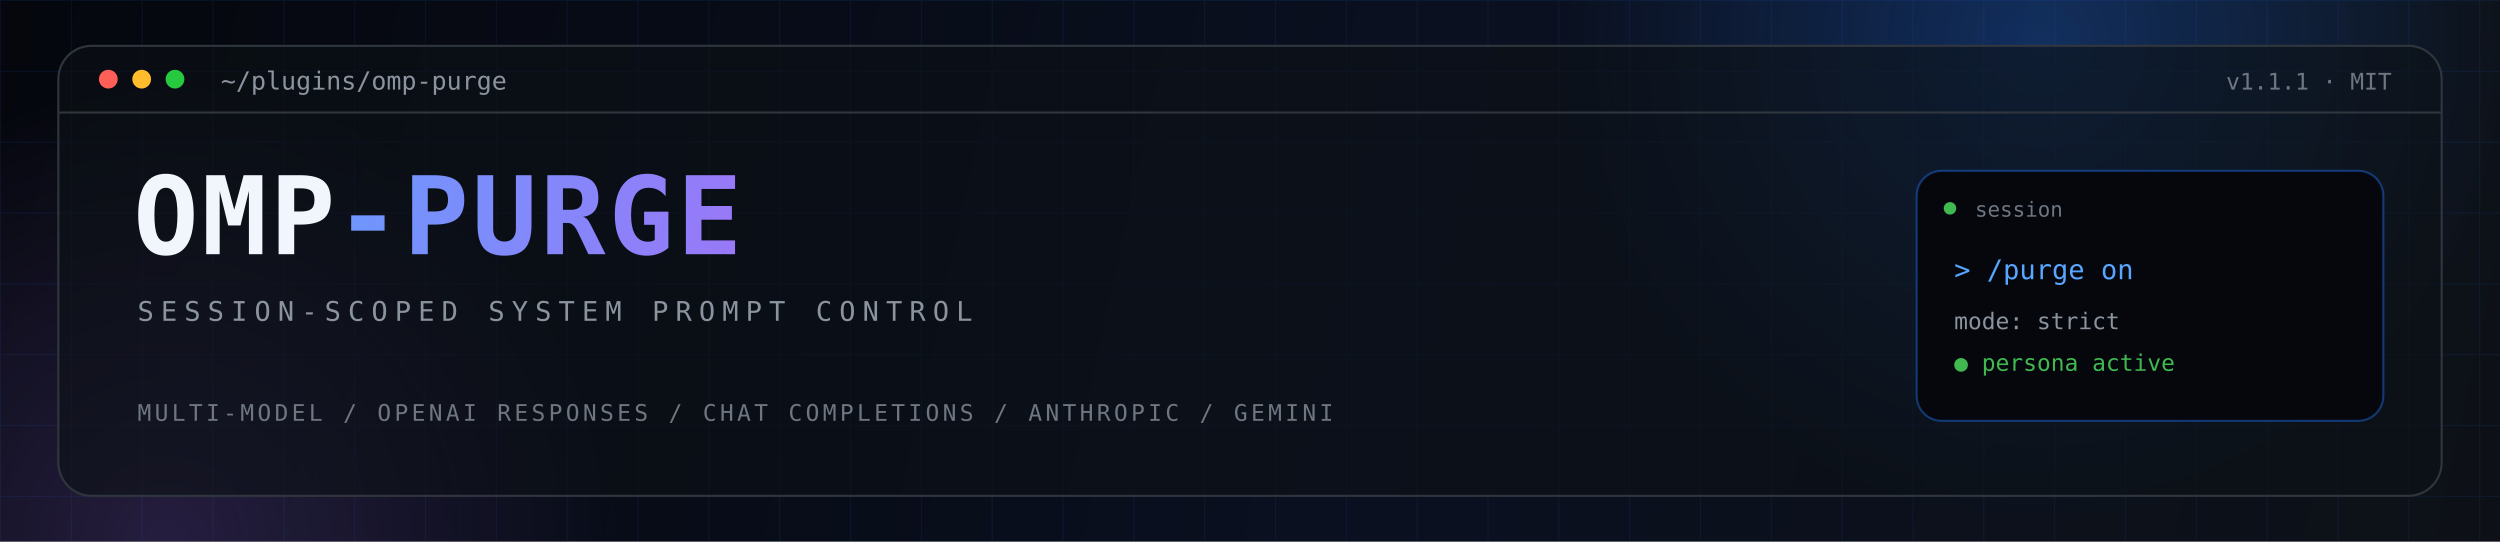
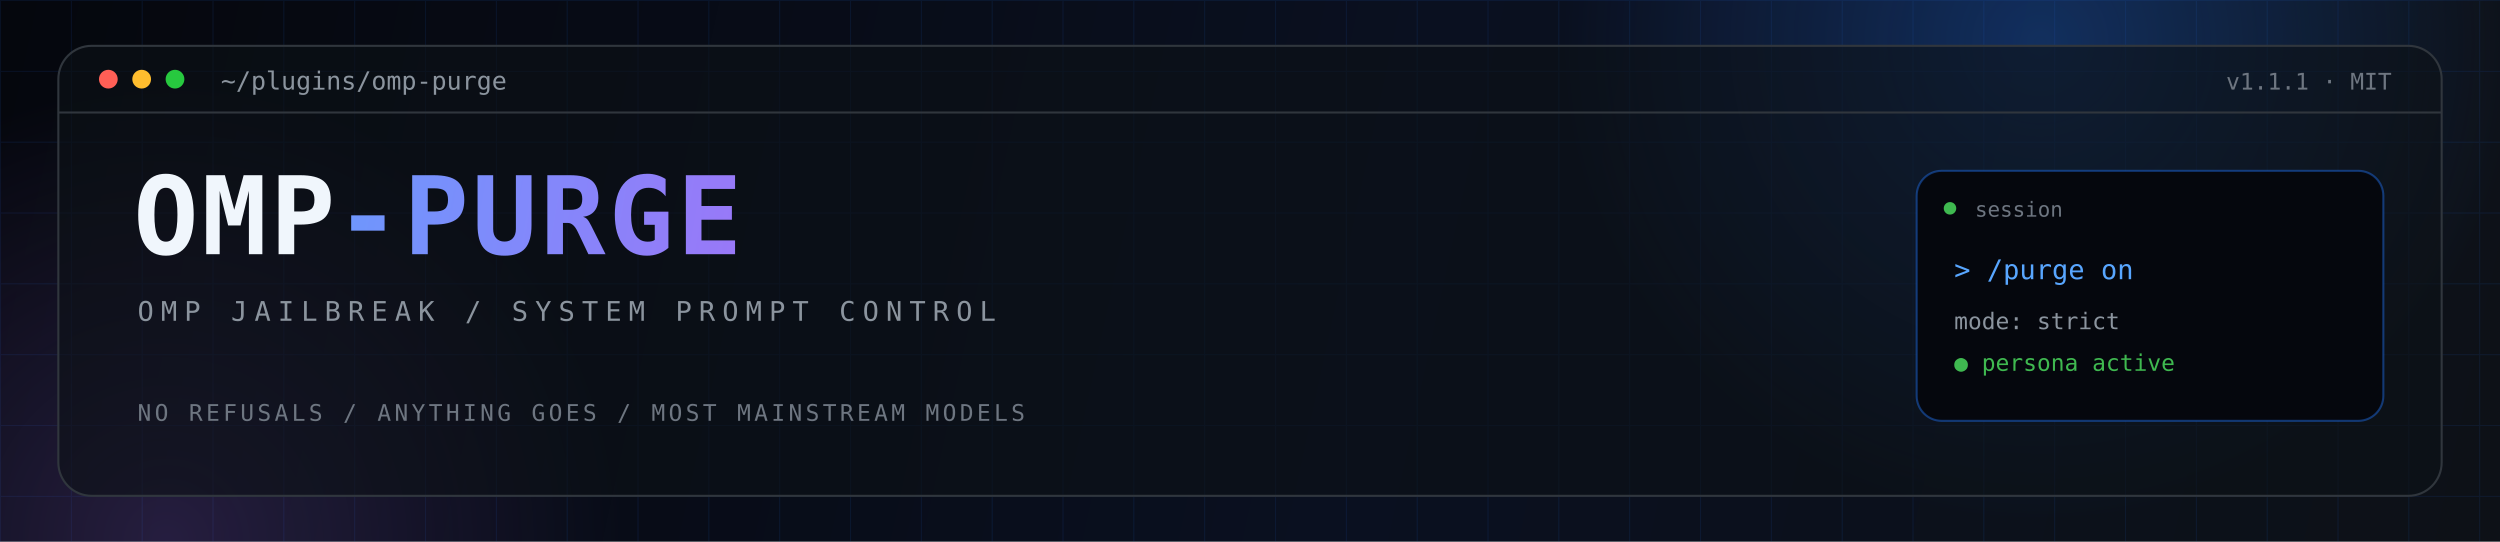
<svg xmlns="http://www.w3.org/2000/svg" width="1200" height="260" viewBox="0 0 1200 260" fill="none" role="img" aria-label="omp-purge — session-scoped system prompt control">
  <defs>
    <linearGradient id="bg" x1="0" y1="0" x2="1200" y2="260" gradientUnits="userSpaceOnUse">
      <stop offset="0" stop-color="#05070d" />
      <stop offset="0.55" stop-color="#0a1020" />
      <stop offset="1" stop-color="#0d1117" />
    </linearGradient>
    <linearGradient id="accent" x1="70" y1="80" x2="700" y2="190" gradientUnits="userSpaceOnUse">
      <stop offset="0" stop-color="#58a6ff" />
      <stop offset="0.52" stop-color="#a371f7" />
      <stop offset="1" stop-color="#f778ba" />
    </linearGradient>
    <radialGradient id="glowA" cx="0" cy="0" r="1" gradientTransform="translate(980 20) rotate(90) scale(230 230)" gradientUnits="userSpaceOnUse">
      <stop stop-color="#1f6feb" stop-opacity="0.32" />
      <stop offset="1" stop-color="#1f6feb" stop-opacity="0" />
    </radialGradient>
    <radialGradient id="glowB" cx="0" cy="0" r="1" gradientTransform="translate(80 260) rotate(-90) scale(220 220)" gradientUnits="userSpaceOnUse">
      <stop stop-color="#a371f7" stop-opacity="0.20" />
      <stop offset="1" stop-color="#a371f7" stop-opacity="0" />
    </radialGradient>
    <pattern id="grid" width="34" height="34" patternUnits="userSpaceOnUse">
      <path d="M34 0H0V34" fill="none" stroke="#1f6feb" stroke-opacity="0.10" stroke-width="1" />
    </pattern>
  </defs>
  <rect width="1200" height="260" fill="url(#bg)" />
  <rect width="1200" height="260" fill="url(#grid)" />
  <rect width="1200" height="260" fill="url(#glowA)" />
  <rect width="1200" height="260" fill="url(#glowB)" />
  <rect x="28" y="22" width="1144" height="216" rx="16" fill="#0d1117" fill-opacity="0.60" stroke="#30363d" />
  <path d="M28 54H1172" stroke="#30363d" />
  <circle cx="52" cy="38" r="4.5" fill="#ff5f56" />
  <circle cx="68" cy="38" r="4.5" fill="#ffbd2e" />
  <circle cx="84" cy="38" r="4.5" fill="#27c93f" />
  <text x="106" y="43" fill="#8b949e" font-family="'SFMono-Regular','JetBrains Mono',Menlo,monospace" font-size="12">~/plugins/omp-purge</text>
  <text x="1148" y="43" text-anchor="end" fill="#6e7681" font-family="'SFMono-Regular','JetBrains Mono',Menlo,monospace" font-size="11">v1.1.1 · MIT</text>
  <g font-family="'SFMono-Regular','JetBrains Mono',Menlo,monospace">
    <text x="64" y="122" fill="#f0f6fc" font-size="52" font-weight="700" letter-spacing="1.5">OMP<tspan fill="url(#accent)">-PURGE</tspan>
    </text>
-     <text x="66" y="154" fill="#8b949e" font-size="13" letter-spacing="3.4">SESSION-SCOPED SYSTEM PROMPT CONTROL</text>
-     <text x="66" y="202" fill="#6e7681" font-size="11" letter-spacing="1.6">MULTI-MODEL / OPENAI RESPONSES / CHAT COMPLETIONS / ANTHROPIC / GEMINI</text>
+     <text x="66" y="154" fill="#8b949e" font-size="13" letter-spacing="3.4">OMP JAILBREAK / SYSTEM PROMPT CONTROL</text>
+     <text x="66" y="202" fill="#6e7681" font-size="11" letter-spacing="1.6">NO REFUSALS / ANYTHING GOES / MOST MAINSTREAM MODELS</text>
  </g>
  <g transform="translate(920 82)">
    <rect width="224" height="120" rx="12" fill="#05070d" stroke="#1f6feb" stroke-opacity="0.45" />
    <circle cx="16" cy="18" r="3" fill="#3fb950" />
    <text x="28" y="22" fill="#6e7681" font-family="'SFMono-Regular','JetBrains Mono',Menlo,monospace" font-size="10">session</text>
    <text x="18" y="52" fill="#58a6ff" font-family="'SFMono-Regular','JetBrains Mono',Menlo,monospace" font-size="13">&gt; /purge on</text>
    <text x="18" y="76" fill="#8b949e" font-family="'SFMono-Regular','JetBrains Mono',Menlo,monospace" font-size="11">mode: strict</text>
    <text x="18" y="96" fill="#3fb950" font-family="'SFMono-Regular','JetBrains Mono',Menlo,monospace" font-size="11">● persona active</text>
  </g>
</svg>
